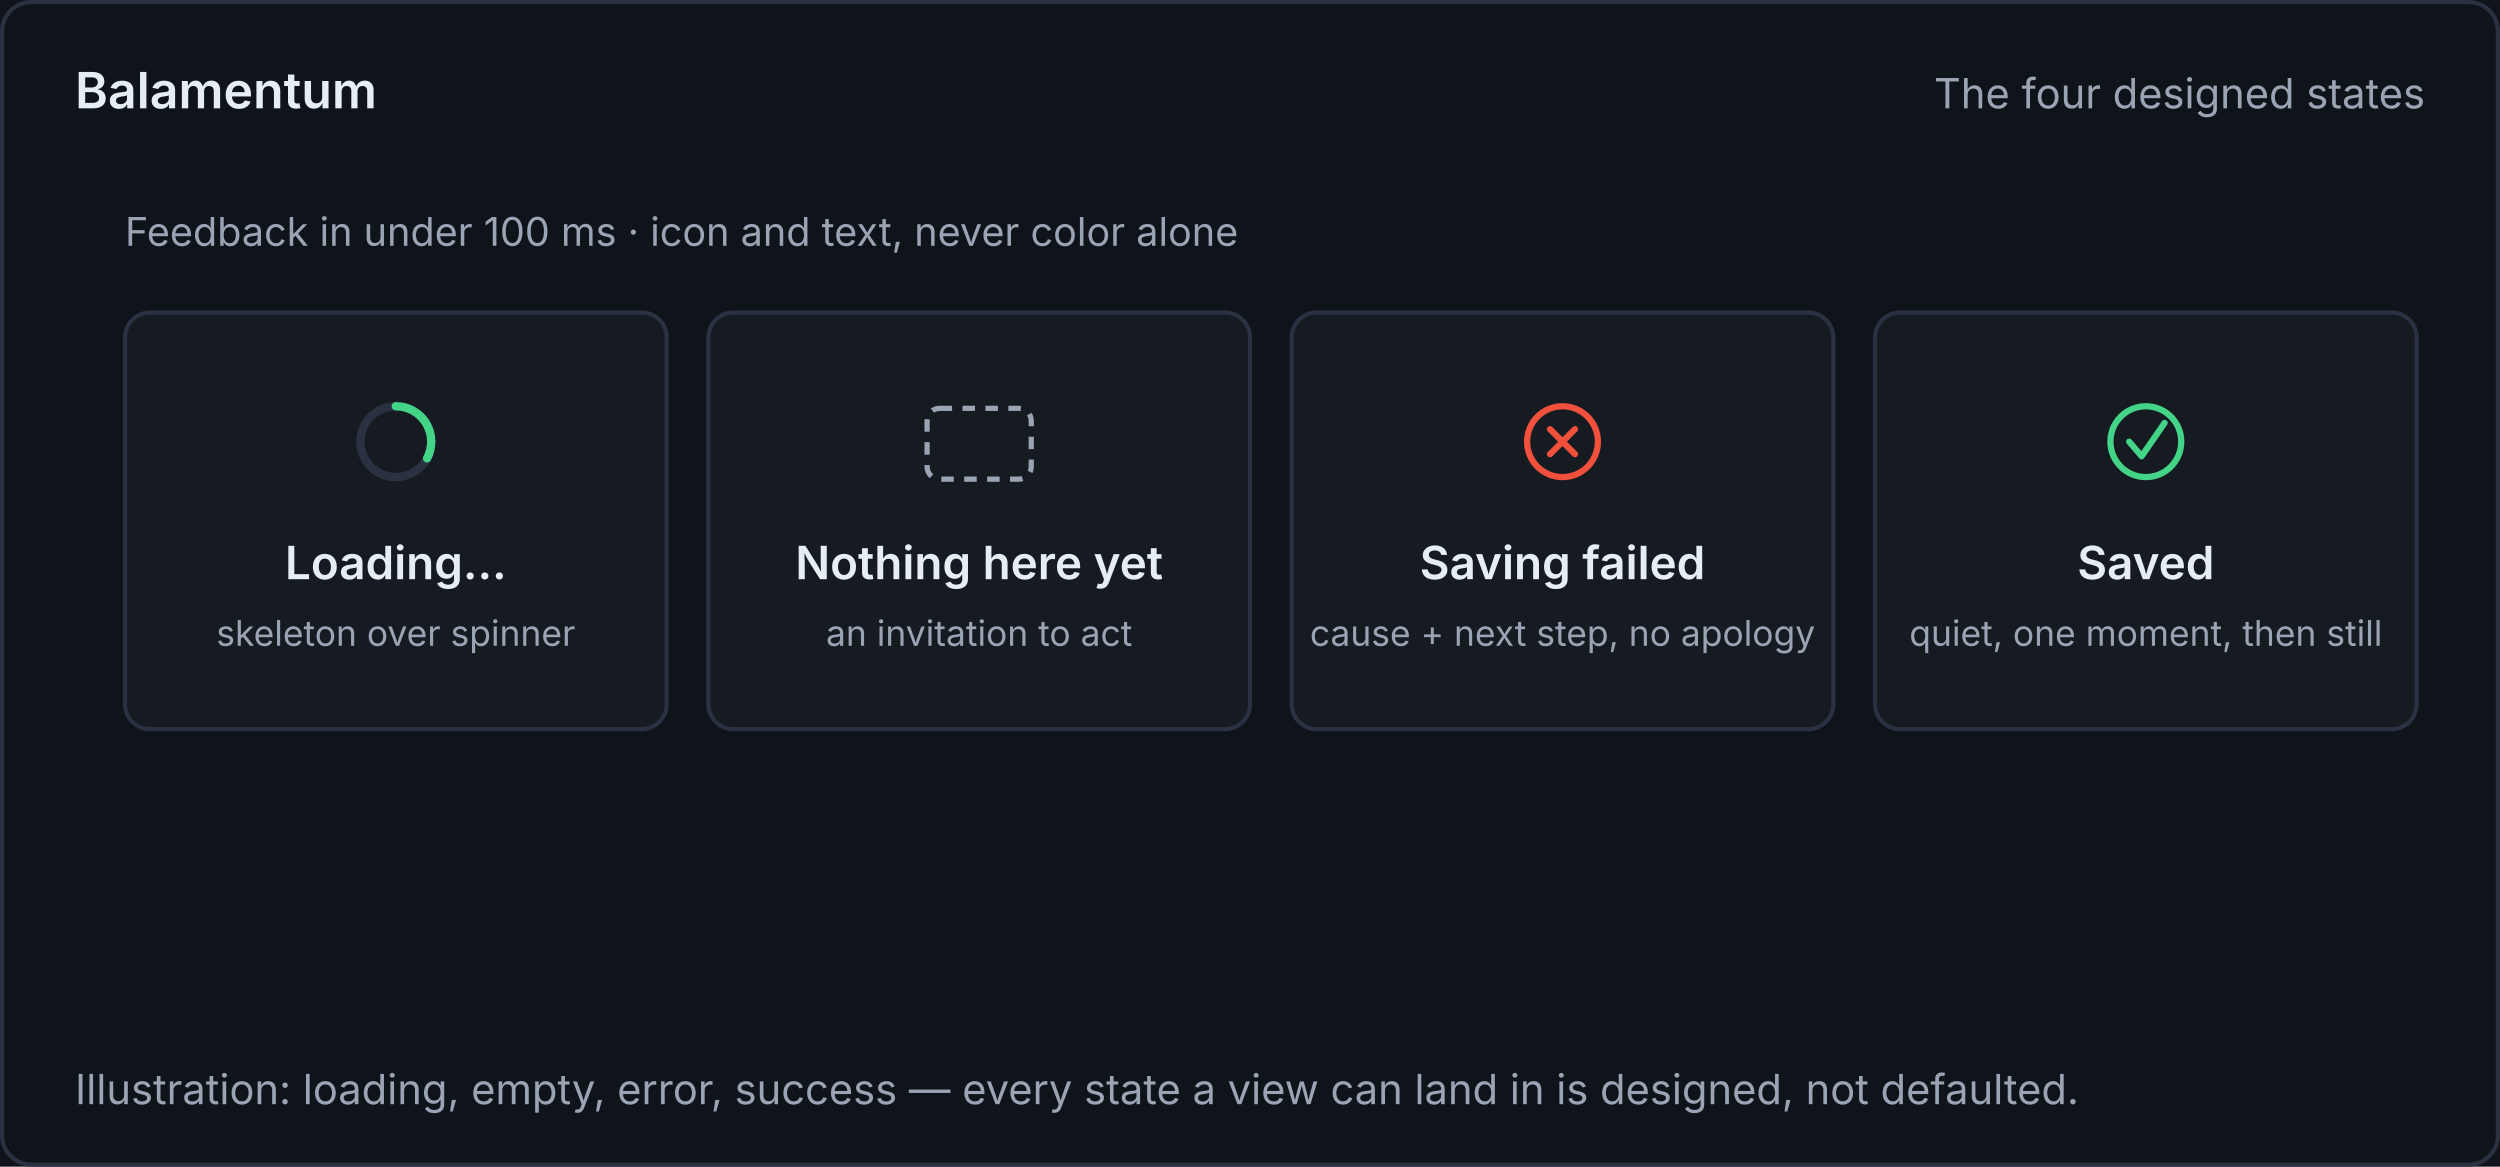
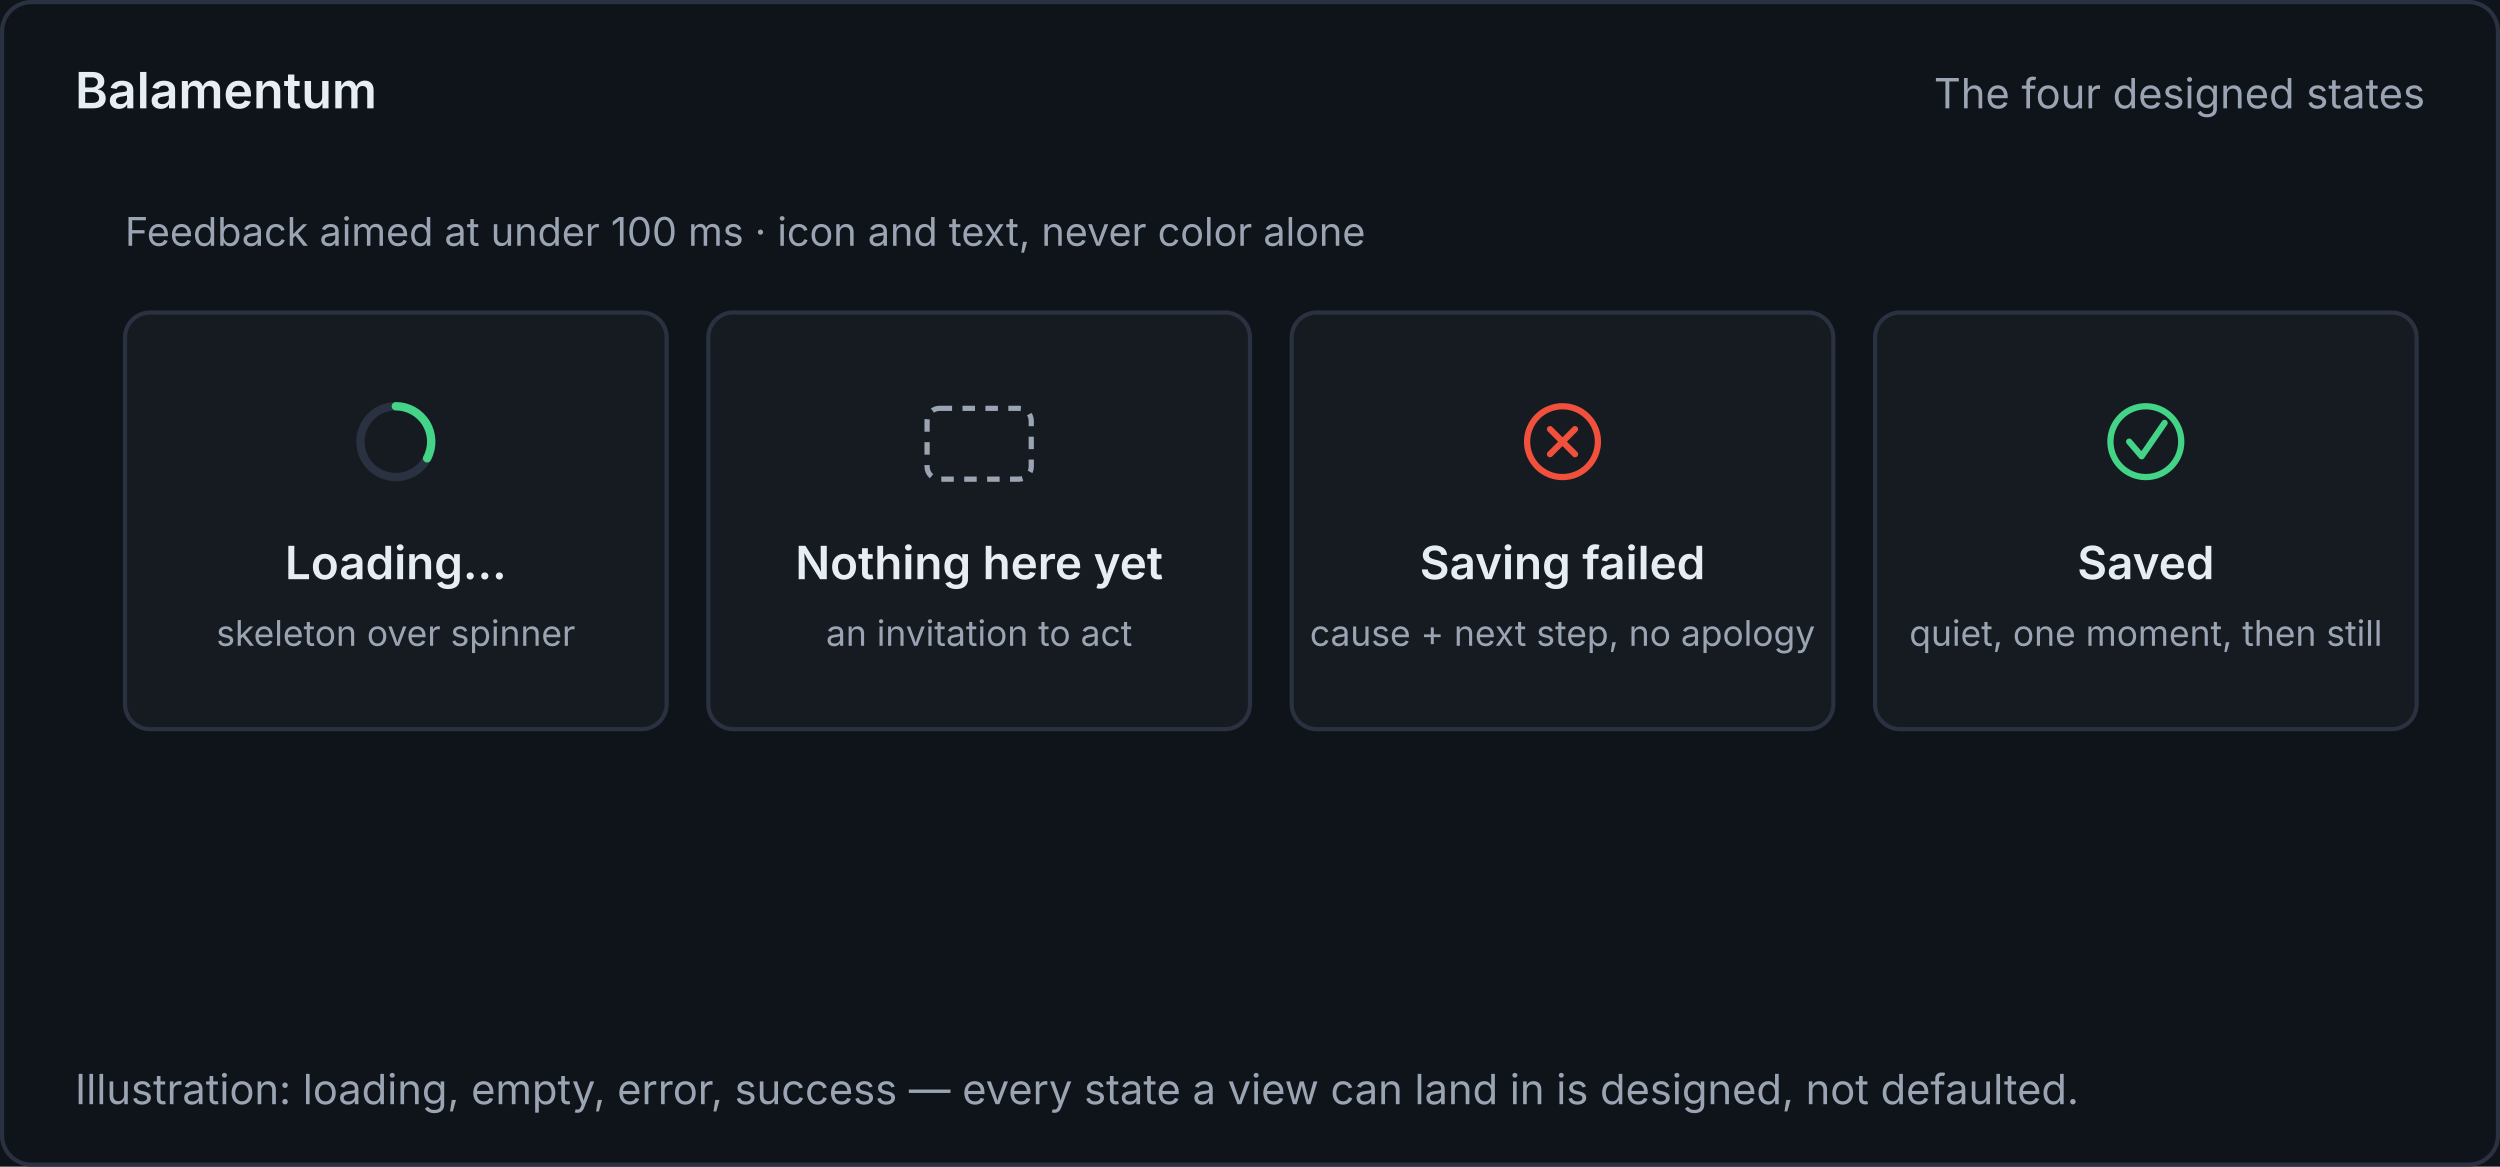
<svg xmlns="http://www.w3.org/2000/svg" width="1200" height="560" viewBox="0 0 1200 560">
  <rect width="1200" height="560" fill="#0f131a" />
  <rect x="1" y="1" width="1198" height="558" rx="14" fill="none" stroke="#2a3140" stroke-width="2" />
  <text x="36" y="52" font-family="Inter, 'Segoe UI', system-ui, sans-serif" font-size="24" font-weight="600" fill="#e6edf3">Balamentum</text>
  <text x="1164" y="52" font-family="Inter, 'Segoe UI', system-ui, sans-serif" font-size="20" fill="#9aa4b2" text-anchor="end">The four designed states</text>
-   <text x="60" y="118" font-family="Inter, 'Segoe UI', system-ui, sans-serif" font-size="19" fill="#9aa4b2">Feedback in under 100 ms · icon and text, never color alone</text>
+   <text x="60" y="118" font-family="Inter, 'Segoe UI', system-ui, sans-serif" font-size="19" fill="#9aa4b2">Feedback aimed at under 100 ms · icon and text, never color alone</text>
  <rect x="60" y="150" width="260" height="200" rx="12" fill="#161b22" stroke="#2a3140" stroke-width="2" />
  <circle cx="190" cy="212" r="17" fill="none" stroke="#2a3140" stroke-width="4" />
  <path d="M 190 195 A 17 17 0 0 1 205 220" fill="none" stroke="#43d488" stroke-width="4" stroke-linecap="round" />
  <text x="190" y="278" font-family="Inter, 'Segoe UI', system-ui, sans-serif" font-size="22" font-weight="600" fill="#e6edf3" text-anchor="middle">Loading…</text>
  <text x="190" y="310" font-family="Inter, 'Segoe UI', system-ui, sans-serif" font-size="17" fill="#9aa4b2" text-anchor="middle">skeleton over spinner</text>
  <rect x="340" y="150" width="260" height="200" rx="12" fill="#161b22" stroke="#2a3140" stroke-width="2" />
  <rect x="445" y="196" width="50" height="34" rx="6" fill="none" stroke="#9aa4b2" stroke-width="2.5" stroke-dasharray="6 5" />
  <text x="470" y="278" font-family="Inter, 'Segoe UI', system-ui, sans-serif" font-size="22" font-weight="600" fill="#e6edf3" text-anchor="middle">Nothing here yet</text>
  <text x="470" y="310" font-family="Inter, 'Segoe UI', system-ui, sans-serif" font-size="17" fill="#9aa4b2" text-anchor="middle">an invitation to act</text>
  <rect x="620" y="150" width="260" height="200" rx="12" fill="#161b22" stroke="#2a3140" stroke-width="2" />
  <circle cx="750" cy="212" r="17" fill="none" stroke="#f0503c" stroke-width="3" />
  <path d="M744,206 L756,218 M756,206 L744,218" stroke="#f0503c" stroke-width="3" stroke-linecap="round" />
  <text x="750" y="278" font-family="Inter, 'Segoe UI', system-ui, sans-serif" font-size="22" font-weight="600" fill="#e6edf3" text-anchor="middle">Saving failed</text>
  <text x="750" y="310" font-family="Inter, 'Segoe UI', system-ui, sans-serif" font-size="17" fill="#9aa4b2" text-anchor="middle">cause + next step, no apology</text>
  <rect x="900" y="150" width="260" height="200" rx="12" fill="#161b22" stroke="#2a3140" stroke-width="2" />
  <circle cx="1030" cy="212" r="17" fill="none" stroke="#43d488" stroke-width="3" />
  <path d="M1022,212 L1028,219 L1039,203" stroke="#43d488" stroke-width="3" fill="none" stroke-linecap="round" stroke-linejoin="round" />
  <text x="1030" y="278" font-family="Inter, 'Segoe UI', system-ui, sans-serif" font-size="22" font-weight="600" fill="#e6edf3" text-anchor="middle">Saved</text>
  <text x="1030" y="310" font-family="Inter, 'Segoe UI', system-ui, sans-serif" font-size="17" fill="#9aa4b2" text-anchor="middle">quiet, one moment, then still</text>
  <text x="36" y="530" font-family="Inter, 'Segoe UI', system-ui, sans-serif" font-size="20" fill="#9aa4b2">Illustration: loading, empty, error, success — every state a view can land in is designed, not defaulted.</text>
</svg>
